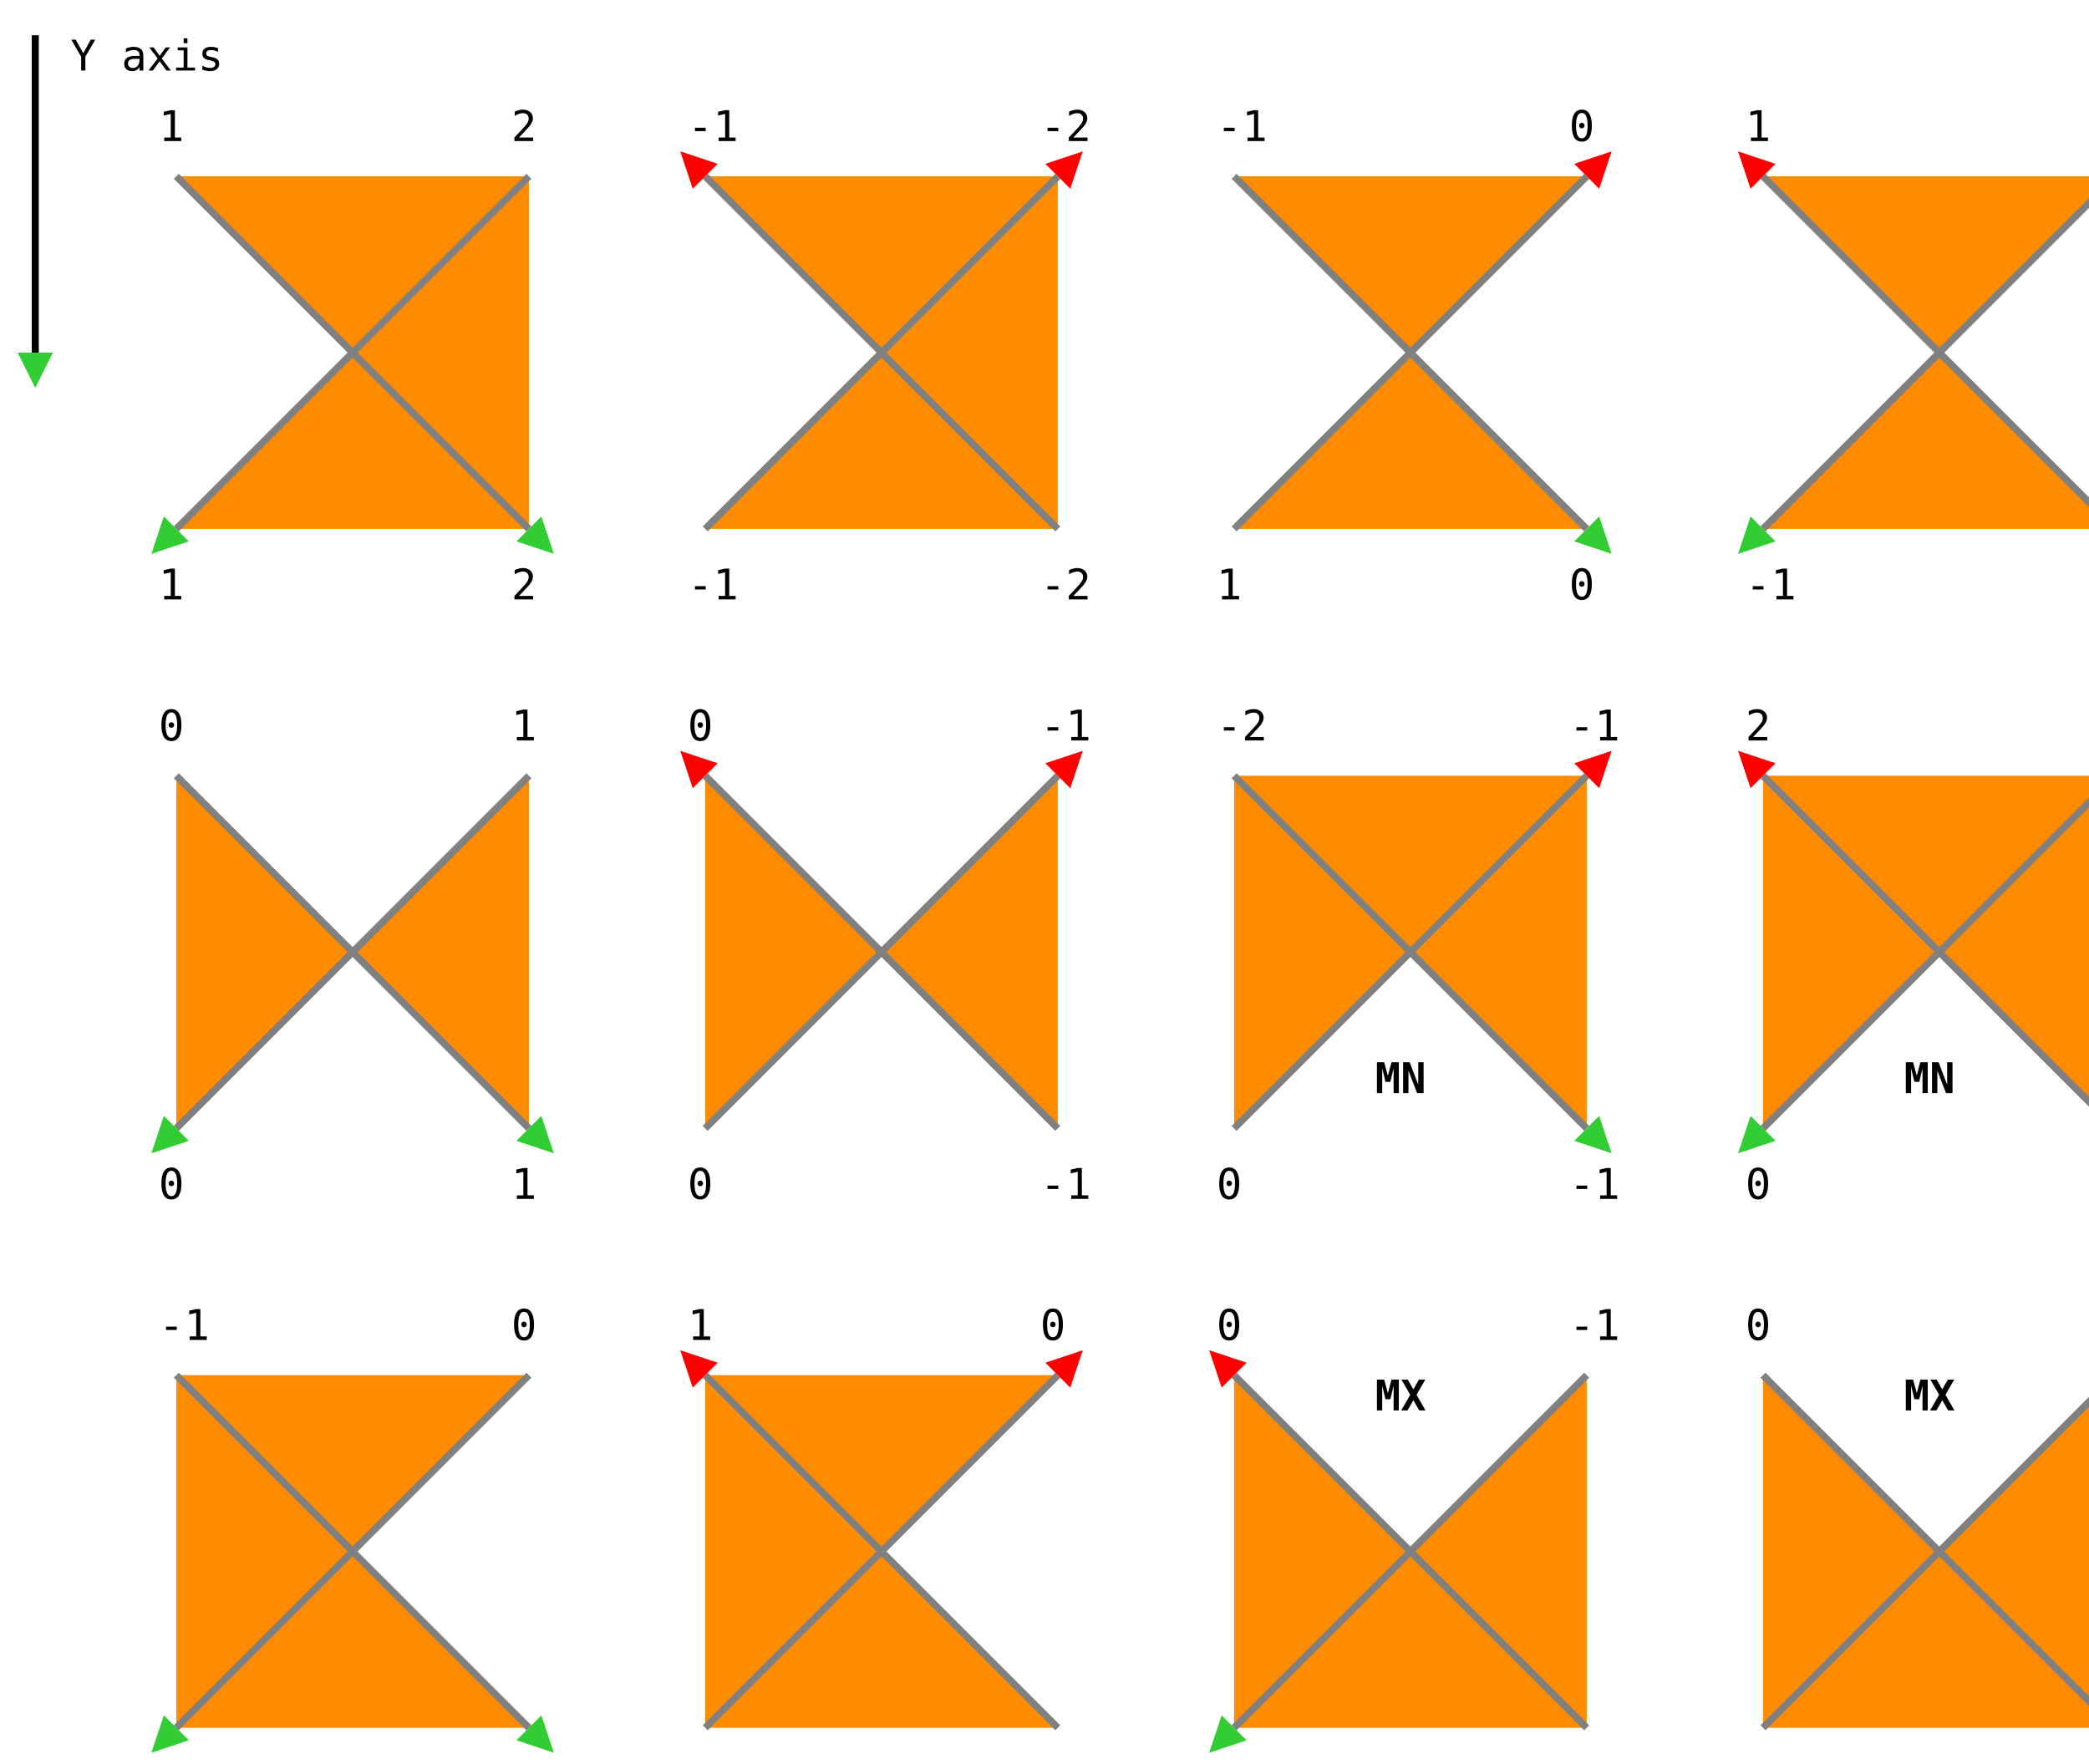
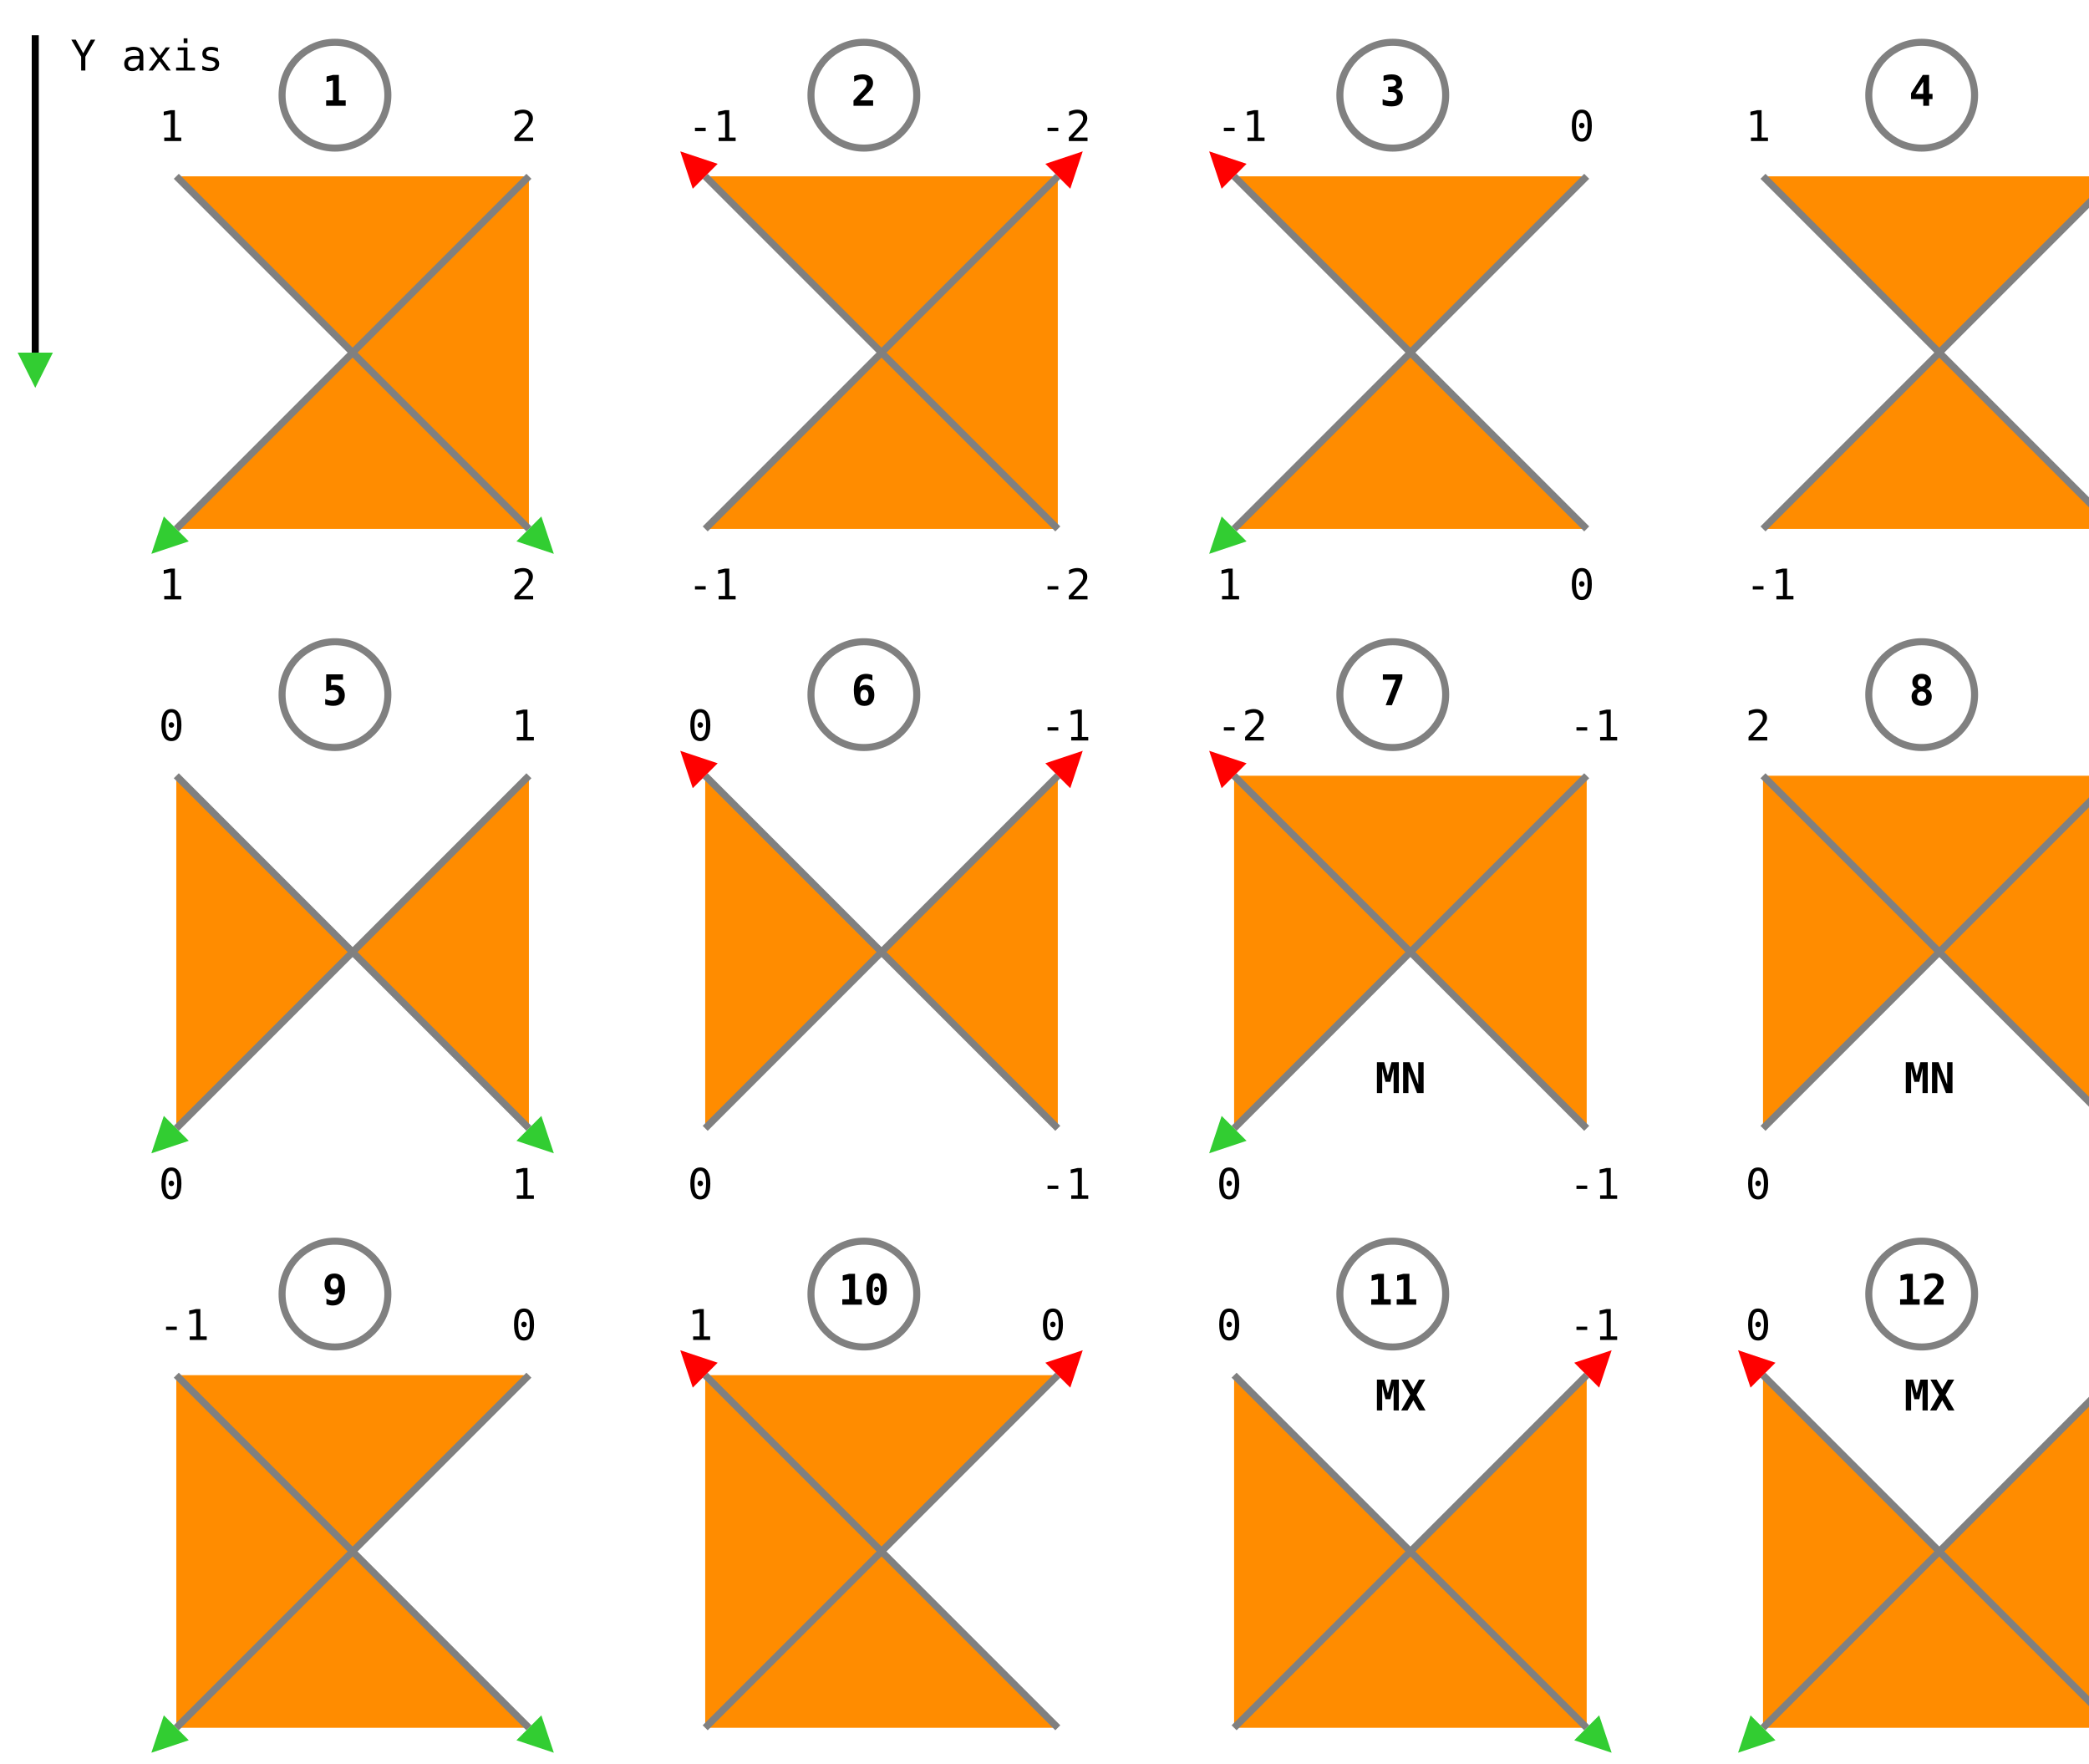
<svg xmlns="http://www.w3.org/2000/svg" version="1.1">
  <style>
		.filled {
			fill : darkorange;
		}
		
		.blank {
			fill : transparent;
		}
		
		.edge {
			stroke : gray;
			stroke-width : 2px;
		}
		
		text {
			font-family : Consolas;
		}
	</style>
  <defs>
    <marker id="TrianglePositive" viewBox="0 0 10 10" refX="0" refY="5" markerUnits="strokeWidth" markerWidth="5" markerHeight="5" orient="auto" fill="limegreen">
      <path d="M 0 0 L 10 5 L 0 10 z" />
    </marker>
    <marker id="TriangleNegative" viewBox="0 0 10 10" refX="0" refY="5" markerUnits="strokeWidth" markerWidth="5" markerHeight="5" orient="auto" fill="red">
      <path d="M 0 0 L 10 5 L 0 10 z" />
    </marker>
  </defs>
  <line x1="10" y1="10" x2="10" y2="100" stroke="black" stroke-width="2px" marker-end="url(#TrianglePositive)" />
  <text x="20" y="20">Y axis</text>
  <g transform="translate ( 50, 50 )">
    <g transform="translate ( 0, 0 )">
-       <polygon points="0,0 50,50, 100,0" class="filled" />
-       <polygon points="100,0 50,50, 100,100" class="filled" />
-       <polygon points="0,100 50,50, 100,100" class="filled" />
-       <polygon points="0,0 50,50, 0,100" class="blank" />
-       <line x1="0" y1="0" x2="100" y2="100" class="edge" marker-end="url(#TrianglePositive)" />
-       <line x1="100" y1="0" x2="0" y2="100" class="edge" marker-end="url(#TrianglePositive)" />
+       <circle cx="45" cy="-23" r="15" stroke="gray" stroke-width="2px" fill="none" />
+       <text x="45" y="-20" font-weight="bold" text-anchor="middle">1</text>
+       <polygon points="0,0 50,50, 100,0" class="filled" />
+       <polygon points="100,0 50,50, 100,100" class="filled" />
+       <polygon points="0,100 50,50, 100,100" class="filled" />
+       <polygon points="0,0 50,50, 0,100" class="blank" />
+       <line x1="100" y1="0" x2="0" y2="100" class="edge" marker-end="url(#TrianglePositive)" />
+       <line x1="0" y1="0" x2="100" y2="100" class="edge" marker-end="url(#TrianglePositive)" />
      <text x="-5" y="-10">1</text>
      <text x="95" y="-10">2</text>
      <text x="-5" y="120">1</text>
      <text x="95" y="120">2</text>
    </g>
    <g transform="translate ( 150, 0 )">
-       <polygon points="0,0 50,50, 100,0" class="filled" />
-       <polygon points="100,0 50,50, 100,100" class="filled" />
-       <polygon points="0,100 50,50, 100,100" class="filled" />
-       <polygon points="0,0 50,50, 0,100" class="blank" />
-       <line x1="100" y1="100" x2="0" y2="0" class="edge" marker-end="url(#TriangleNegative)" />
-       <line x1="0" y1="100" x2="100" y2="0" class="edge" marker-end="url(#TriangleNegative)" />
+       <circle cx="45" cy="-23" r="15" stroke="gray" stroke-width="2px" fill="none" />
+       <text x="45" y="-20" font-weight="bold" text-anchor="middle">2</text>
+       <polygon points="0,0 50,50, 100,0" class="filled" />
+       <polygon points="100,0 50,50, 100,100" class="filled" />
+       <polygon points="0,100 50,50, 100,100" class="filled" />
+       <polygon points="0,0 50,50, 0,100" class="blank" />
+       <line x1="0" y1="100" x2="100" y2="0" class="edge" marker-end="url(#TriangleNegative)" />
+       <line x1="100" y1="100" x2="0" y2="0" class="edge" marker-end="url(#TriangleNegative)" />
      <text x="-5" y="-10">-1</text>
      <text x="95" y="-10">-2</text>
      <text x="-5" y="120">-1</text>
      <text x="95" y="120">-2</text>
    </g>
    <g transform="translate ( 300, 0 )">
-       <polygon points="0,0 50,50, 100,0" class="filled" />
-       <polygon points="100,0 50,50, 100,100" class="blank" />
-       <polygon points="0,100 50,50, 100,100" class="filled" />
-       <polygon points="0,0 50,50, 0,100" class="blank" />
-       <line x1="0" y1="0" x2="100" y2="100" class="edge" marker-end="url(#TrianglePositive)" />
-       <line x1="0" y1="100" x2="100" y2="0" class="edge" marker-end="url(#TriangleNegative)" />
+       <circle cx="45" cy="-23" r="15" stroke="gray" stroke-width="2px" fill="none" />
+       <text x="45" y="-20" font-weight="bold" text-anchor="middle">3</text>
+       <polygon points="0,0 50,50, 100,0" class="filled" />
+       <polygon points="100,0 50,50, 100,100" class="blank" />
+       <polygon points="0,100 50,50, 100,100" class="filled" />
+       <polygon points="0,0 50,50, 0,100" class="blank" />
+       <line x1="100" y1="0" x2="0" y2="100" class="edge" marker-end="url(#TrianglePositive)" />
+       <line x1="100" y1="100" x2="0" y2="0" class="edge" marker-end="url(#TriangleNegative)" />
      <text x="-5" y="-10">-1</text>
      <text x="95" y="-10">0</text>
      <text x="-5" y="120">1</text>
      <text x="95" y="120">0</text>
    </g>
    <g transform="translate ( 450, 0 )">
-       <polygon points="0,0 50,50, 100,0" class="filled" />
-       <polygon points="100,0 50,50, 100,100" class="blank" />
-       <polygon points="0,100 50,50, 100,100" class="filled" />
-       <polygon points="0,0 50,50, 0,100" class="blank" />
-       <line x1="100" y1="100" x2="0" y2="0" class="edge" marker-end="url(#TriangleNegative)" />
-       <line x1="100" y1="0" x2="0" y2="100" class="edge" marker-end="url(#TrianglePositive)" />
+       <circle cx="45" cy="-23" r="15" stroke="gray" stroke-width="2px" fill="none" />
+       <text x="45" y="-20" font-weight="bold" text-anchor="middle">4</text>
+       <polygon points="0,0 50,50, 100,0" class="filled" />
+       <polygon points="100,0 50,50, 100,100" class="blank" />
+       <polygon points="0,100 50,50, 100,100" class="filled" />
+       <polygon points="0,0 50,50, 0,100" class="blank" />
+       <line x1="0" y1="100" x2="100" y2="0" class="edge" marker-end="url(#TriangleNegative)" />
+       <line x1="0" y1="0" x2="100" y2="100" class="edge" marker-end="url(#TrianglePositive)" />
      <text x="-5" y="-10">1</text>
      <text x="95" y="-10">0</text>
      <text x="-5" y="120">-1</text>
      <text x="95" y="120">0</text>
    </g>
    <g transform="translate ( 0, 170 )">
-       <polygon points="0,0 50,50, 100,0" class="blank" />
-       <polygon points="100,0 50,50, 100,100" class="filled" />
-       <polygon points="0,100 50,50, 100,100" class="blank" />
-       <polygon points="0,0 50,50, 0,100" class="filled" />
-       <line x1="0" y1="0" x2="100" y2="100" class="edge" marker-end="url(#TrianglePositive)" />
-       <line x1="100" y1="0" x2="0" y2="100" class="edge" marker-end="url(#TrianglePositive)" />
+       <circle cx="45" cy="-23" r="15" stroke="gray" stroke-width="2px" fill="none" />
+       <text x="45" y="-20" font-weight="bold" text-anchor="middle">5</text>
+       <polygon points="0,0 50,50, 100,0" class="blank" />
+       <polygon points="100,0 50,50, 100,100" class="filled" />
+       <polygon points="0,100 50,50, 100,100" class="blank" />
+       <polygon points="0,0 50,50, 0,100" class="filled" />
+       <line x1="100" y1="0" x2="0" y2="100" class="edge" marker-end="url(#TrianglePositive)" />
+       <line x1="0" y1="0" x2="100" y2="100" class="edge" marker-end="url(#TrianglePositive)" />
      <text x="-5" y="-10">0</text>
      <text x="95" y="-10">1</text>
      <text x="-5" y="120">0</text>
      <text x="95" y="120">1</text>
    </g>
    <g transform="translate ( 150, 170 )">
-       <polygon points="0,0 50,50, 100,0" class="blank" />
-       <polygon points="100,0 50,50, 100,100" class="filled" />
-       <polygon points="0,100 50,50, 100,100" class="blank" />
-       <polygon points="0,0 50,50, 0,100" class="filled" />
-       <line x1="100" y1="100" x2="0" y2="0" class="edge" marker-end="url(#TriangleNegative)" />
-       <line x1="0" y1="100" x2="100" y2="0" class="edge" marker-end="url(#TriangleNegative)" />
+       <circle cx="45" cy="-23" r="15" stroke="gray" stroke-width="2px" fill="none" />
+       <text x="45" y="-20" font-weight="bold" text-anchor="middle">6</text>
+       <polygon points="0,0 50,50, 100,0" class="blank" />
+       <polygon points="100,0 50,50, 100,100" class="filled" />
+       <polygon points="0,100 50,50, 100,100" class="blank" />
+       <polygon points="0,0 50,50, 0,100" class="filled" />
+       <line x1="0" y1="100" x2="100" y2="0" class="edge" marker-end="url(#TriangleNegative)" />
+       <line x1="100" y1="100" x2="0" y2="0" class="edge" marker-end="url(#TriangleNegative)" />
      <text x="-5" y="-10">0</text>
      <text x="95" y="-10">-1</text>
      <text x="-5" y="120">0</text>
      <text x="95" y="120">-1</text>
    </g>
    <g transform="translate ( 300, 170 )">
-       <polygon points="0,0 50,50, 100,0" class="filled" />
-       <polygon points="100,0 50,50, 100,100" class="filled" />
-       <polygon points="0,100 50,50, 100,100" class="blank" />
-       <polygon points="0,0 50,50, 0,100" class="filled" />
-       <line x1="0" y1="0" x2="100" y2="100" class="edge" marker-end="url(#TrianglePositive)" />
-       <line x1="0" y1="100" x2="100" y2="0" class="edge" marker-end="url(#TriangleNegative)" />
+       <circle cx="45" cy="-23" r="15" stroke="gray" stroke-width="2px" fill="none" />
+       <text x="45" y="-20" font-weight="bold" text-anchor="middle">7</text>
+       <polygon points="0,0 50,50, 100,0" class="filled" />
+       <polygon points="100,0 50,50, 100,100" class="filled" />
+       <polygon points="0,100 50,50, 100,100" class="blank" />
+       <polygon points="0,0 50,50, 0,100" class="filled" />
+       <line x1="100" y1="0" x2="0" y2="100" class="edge" marker-end="url(#TrianglePositive)" />
+       <line x1="100" y1="100" x2="0" y2="0" class="edge" marker-end="url(#TriangleNegative)" />
      <text x="-5" y="-10">-2</text>
      <text x="95" y="-10">-1</text>
      <text x="-5" y="120">0</text>
      <text x="95" y="120">-1</text>
      <text x="40" y="90" font-weight="bold">MN</text>
    </g>
    <g transform="translate ( 450, 170 )">
-       <polygon points="0,0 50,50, 100,0" class="filled" />
-       <polygon points="100,0 50,50, 100,100" class="filled" />
-       <polygon points="0,100 50,50, 100,100" class="blank" />
-       <polygon points="0,0 50,50, 0,100" class="filled" />
-       <line x1="100" y1="100" x2="0" y2="0" class="edge" marker-end="url(#TriangleNegative)" />
-       <line x1="100" y1="0" x2="0" y2="100" class="edge" marker-end="url(#TrianglePositive)" />
+       <circle cx="45" cy="-23" r="15" stroke="gray" stroke-width="2px" fill="none" />
+       <text x="45" y="-20" font-weight="bold" text-anchor="middle">8</text>
+       <polygon points="0,0 50,50, 100,0" class="filled" />
+       <polygon points="100,0 50,50, 100,100" class="filled" />
+       <polygon points="0,100 50,50, 100,100" class="blank" />
+       <polygon points="0,0 50,50, 0,100" class="filled" />
+       <line x1="0" y1="100" x2="100" y2="0" class="edge" marker-end="url(#TriangleNegative)" />
+       <line x1="0" y1="0" x2="100" y2="100" class="edge" marker-end="url(#TrianglePositive)" />
      <text x="-5" y="-10">2</text>
      <text x="95" y="-10">1</text>
      <text x="-5" y="120">0</text>
      <text x="95" y="120">1</text>
      <text x="40" y="90" font-weight="bold">MN</text>
    </g>
    <g transform="translate ( 0, 340 )">
-       <polygon points="0,0 50,50, 100,0" class="filled" />
-       <polygon points="100,0 50,50, 100,100" class="blank" />
-       <polygon points="0,100 50,50, 100,100" class="filled" />
-       <polygon points="0,0 50,50, 0,100" class="filled" />
-       <line x1="0" y1="0" x2="100" y2="100" class="edge" marker-end="url(#TrianglePositive)" />
-       <line x1="100" y1="0" x2="0" y2="100" class="edge" marker-end="url(#TrianglePositive)" />
+       <circle cx="45" cy="-23" r="15" stroke="gray" stroke-width="2px" fill="none" />
+       <text x="45" y="-20" font-weight="bold" text-anchor="middle">9</text>
+       <polygon points="0,0 50,50, 100,0" class="filled" />
+       <polygon points="100,0 50,50, 100,100" class="blank" />
+       <polygon points="0,100 50,50, 100,100" class="filled" />
+       <polygon points="0,0 50,50, 0,100" class="filled" />
+       <line x1="100" y1="0" x2="0" y2="100" class="edge" marker-end="url(#TrianglePositive)" />
+       <line x1="0" y1="0" x2="100" y2="100" class="edge" marker-end="url(#TrianglePositive)" />
      <text x="-5" y="-10">-1</text>
      <text x="95" y="-10">0</text>
      <text x="-5" y="120">-1</text>
      <text x="95" y="120">0</text>
    </g>
    <g transform="translate ( 150, 340 )">
-       <polygon points="0,0 50,50, 100,0" class="filled" />
-       <polygon points="100,0 50,50, 100,100" class="blank" />
-       <polygon points="0,100 50,50, 100,100" class="filled" />
-       <polygon points="0,0 50,50, 0,100" class="filled" />
-       <line x1="100" y1="100" x2="0" y2="0" class="edge" marker-end="url(#TriangleNegative)" />
-       <line x1="0" y1="100" x2="100" y2="0" class="edge" marker-end="url(#TriangleNegative)" />
+       <circle cx="45" cy="-23" r="15" stroke="gray" stroke-width="2px" fill="none" />
+       <text x="45" y="-20" font-weight="bold" text-anchor="middle">10</text>
+       <polygon points="0,0 50,50, 100,0" class="filled" />
+       <polygon points="100,0 50,50, 100,100" class="blank" />
+       <polygon points="0,100 50,50, 100,100" class="filled" />
+       <polygon points="0,0 50,50, 0,100" class="filled" />
+       <line x1="0" y1="100" x2="100" y2="0" class="edge" marker-end="url(#TriangleNegative)" />
+       <line x1="100" y1="100" x2="0" y2="0" class="edge" marker-end="url(#TriangleNegative)" />
      <text x="-5" y="-10">1</text>
      <text x="95" y="-10">0</text>
      <text x="-5" y="120">1</text>
      <text x="95" y="120">0</text>
    </g>
    <g transform="translate ( 300, 340 )">
-       <polygon points="0,0 50,50, 100,0" class="blank" />
-       <polygon points="100,0 50,50, 100,100" class="filled" />
-       <polygon points="0,100 50,50, 100,100" class="filled" />
-       <polygon points="0,0 50,50, 0,100" class="filled" />
-       <line x1="100" y1="100" x2="0" y2="0" class="edge" marker-end="url(#TriangleNegative)" />
-       <line x1="100" y1="0" x2="0" y2="100" class="edge" marker-end="url(#TrianglePositive)" />
+       <circle cx="45" cy="-23" r="15" stroke="gray" stroke-width="2px" fill="none" />
+       <text x="45" y="-20" font-weight="bold" text-anchor="middle">11</text>
+       <polygon points="0,0 50,50, 100,0" class="blank" />
+       <polygon points="100,0 50,50, 100,100" class="filled" />
+       <polygon points="0,100 50,50, 100,100" class="filled" />
+       <polygon points="0,0 50,50, 0,100" class="filled" />
+       <line x1="0" y1="100" x2="100" y2="0" class="edge" marker-end="url(#TriangleNegative)" />
+       <line x1="0" y1="0" x2="100" y2="100" class="edge" marker-end="url(#TrianglePositive)" />
      <text x="-5" y="-10">0</text>
      <text x="95" y="-10">-1</text>
      <text x="-5" y="120">-2</text>
      <text x="95" y="120">-1</text>
      <text x="40" y="10" font-weight="bold">MX</text>
    </g>
    <g transform="translate ( 450, 340 )">
-       <polygon points="0,0 50,50, 100,0" class="blank" />
-       <polygon points="100,0 50,50, 100,100" class="filled" />
-       <polygon points="0,100 50,50, 100,100" class="filled" />
-       <polygon points="0,0 50,50, 0,100" class="filled" />
-       <line x1="0" y1="0" x2="100" y2="100" class="edge" marker-end="url(#TrianglePositive)" />
-       <line x1="0" y1="100" x2="100" y2="0" class="edge" marker-end="url(#TriangleNegative)" />
+       <circle cx="45" cy="-23" r="15" stroke="gray" stroke-width="2px" fill="none" />
+       <text x="45" y="-20" font-weight="bold" text-anchor="middle">12</text>
+       <polygon points="0,0 50,50, 100,0" class="blank" />
+       <polygon points="100,0 50,50, 100,100" class="filled" />
+       <polygon points="0,100 50,50, 100,100" class="filled" />
+       <polygon points="0,0 50,50, 0,100" class="filled" />
+       <line x1="100" y1="0" x2="0" y2="100" class="edge" marker-end="url(#TrianglePositive)" />
+       <line x1="100" y1="100" x2="0" y2="0" class="edge" marker-end="url(#TriangleNegative)" />
      <text x="-5" y="-10">0</text>
      <text x="95" y="-10">1</text>
      <text x="-5" y="120">2</text>
      <text x="95" y="120">1</text>
      <text x="40" y="10" font-weight="bold">MX</text>
    </g>
  </g>
</svg>
